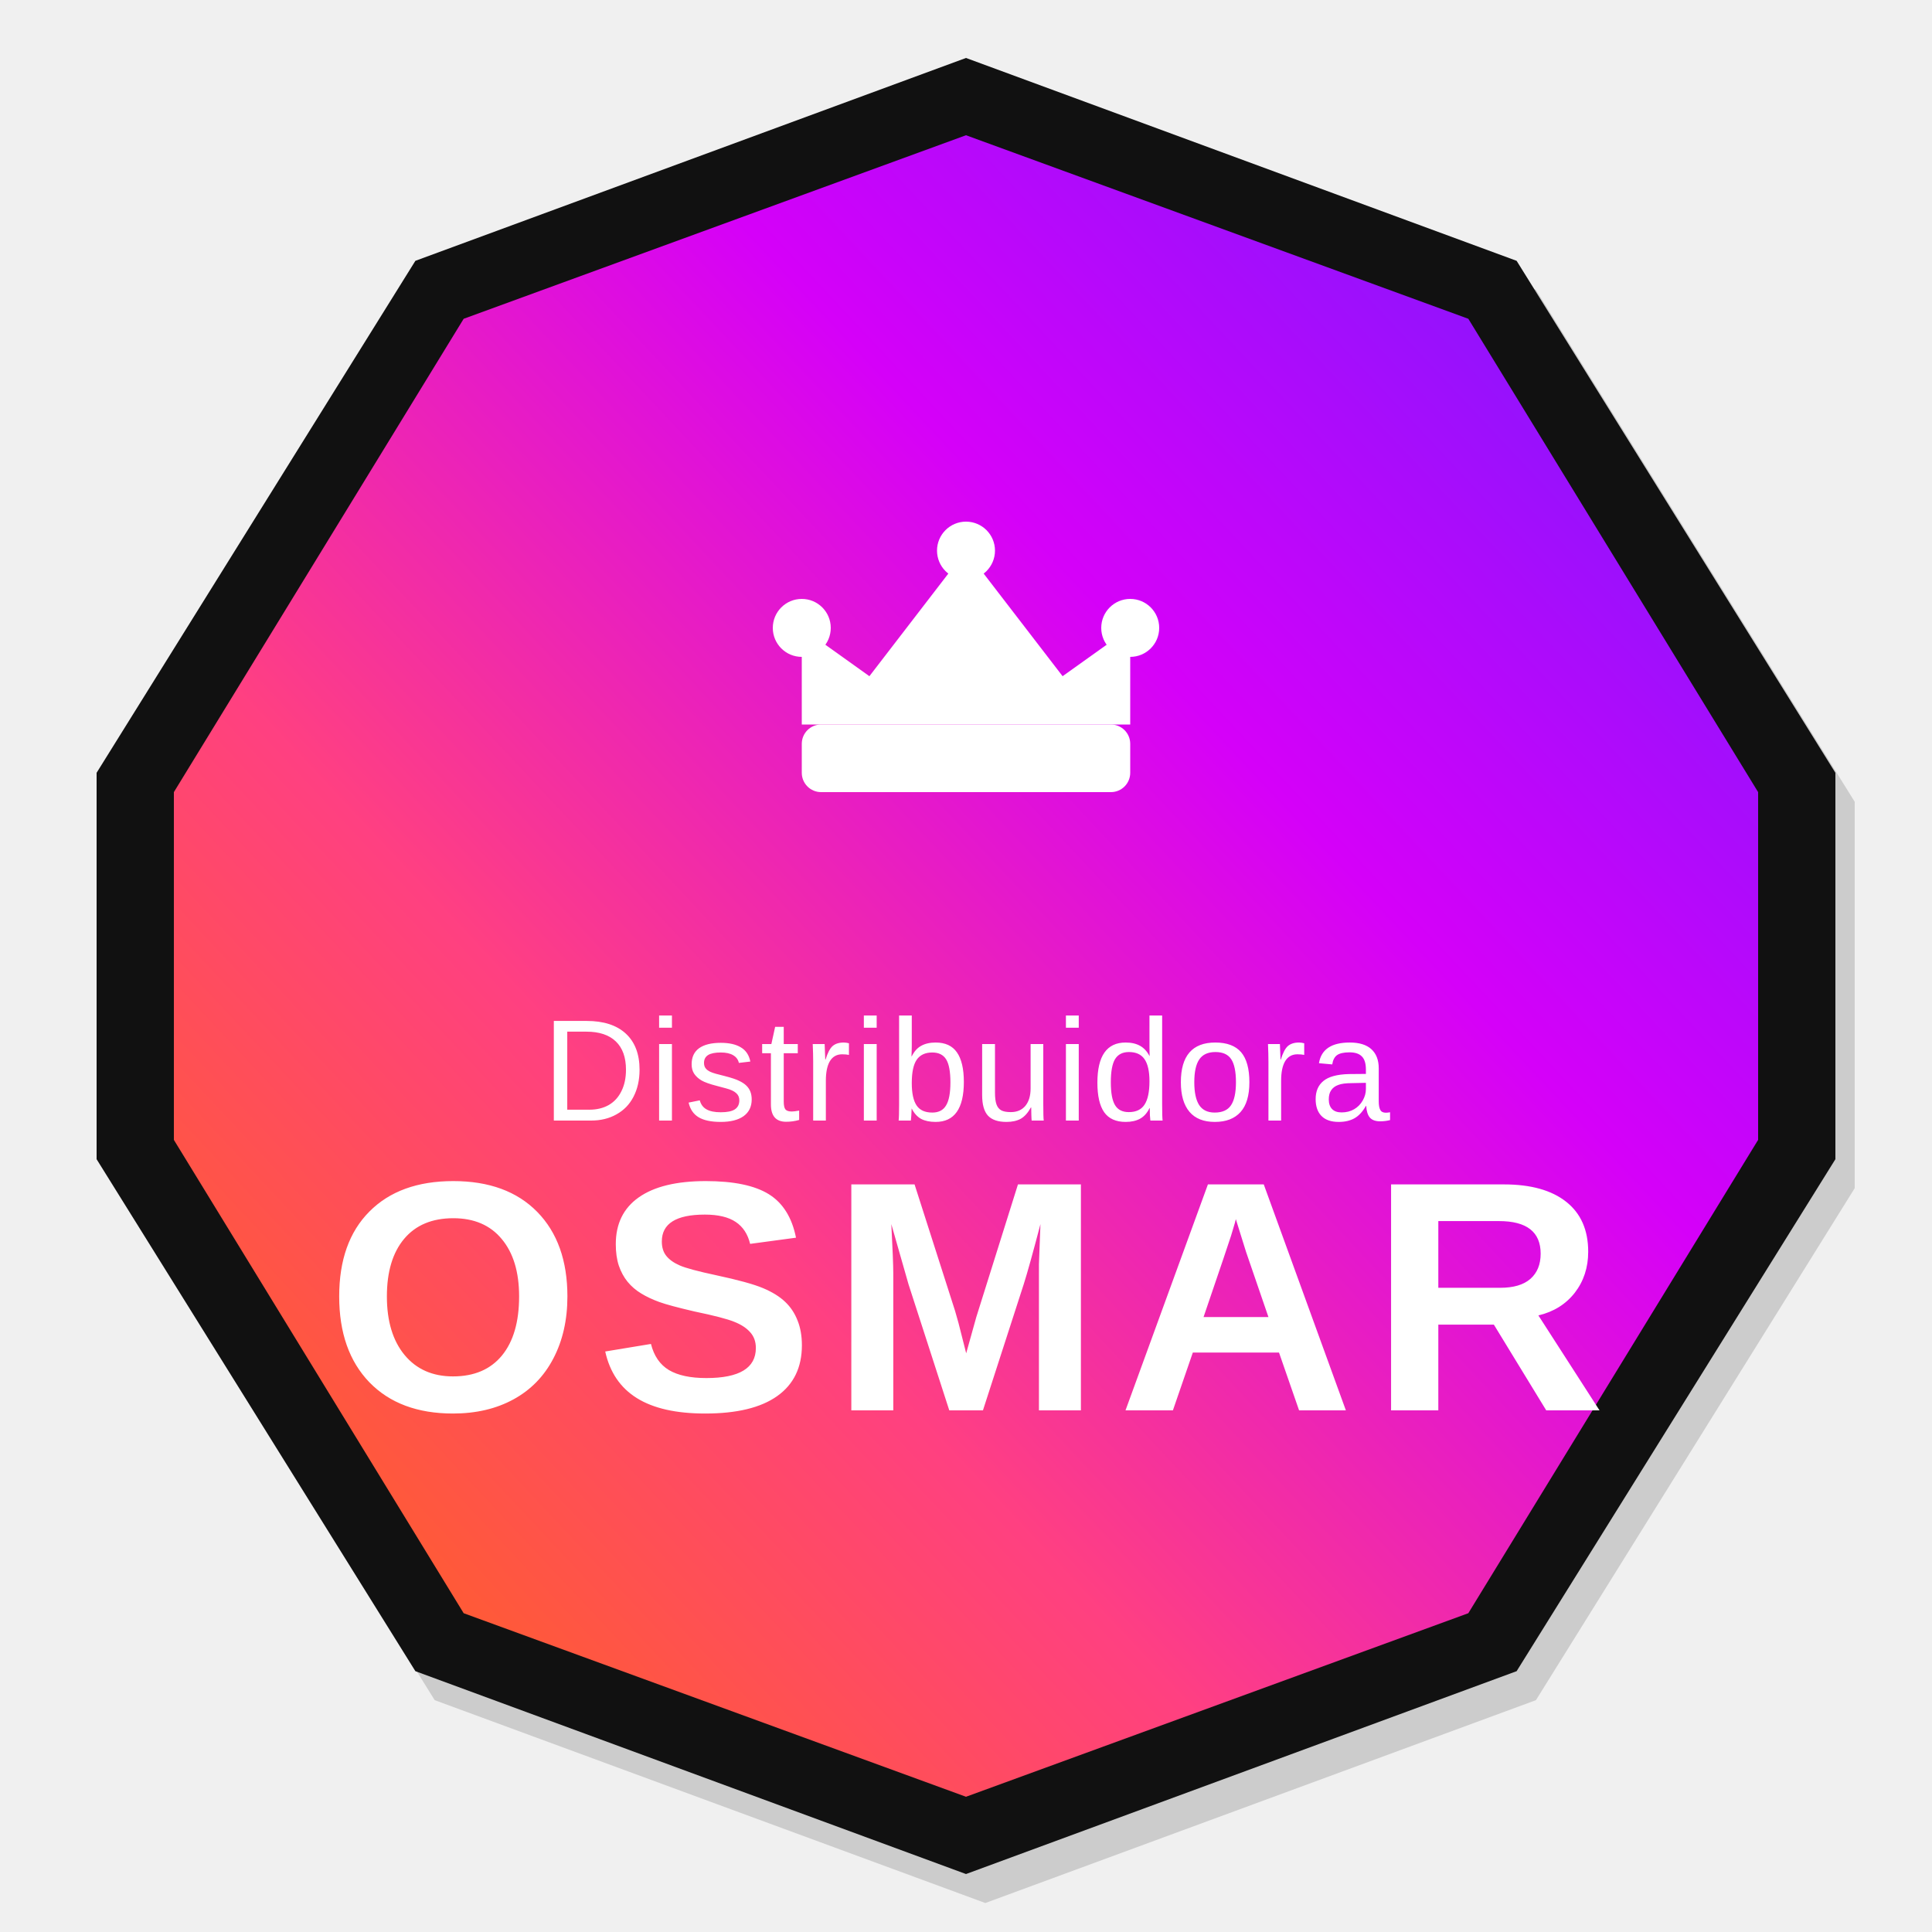
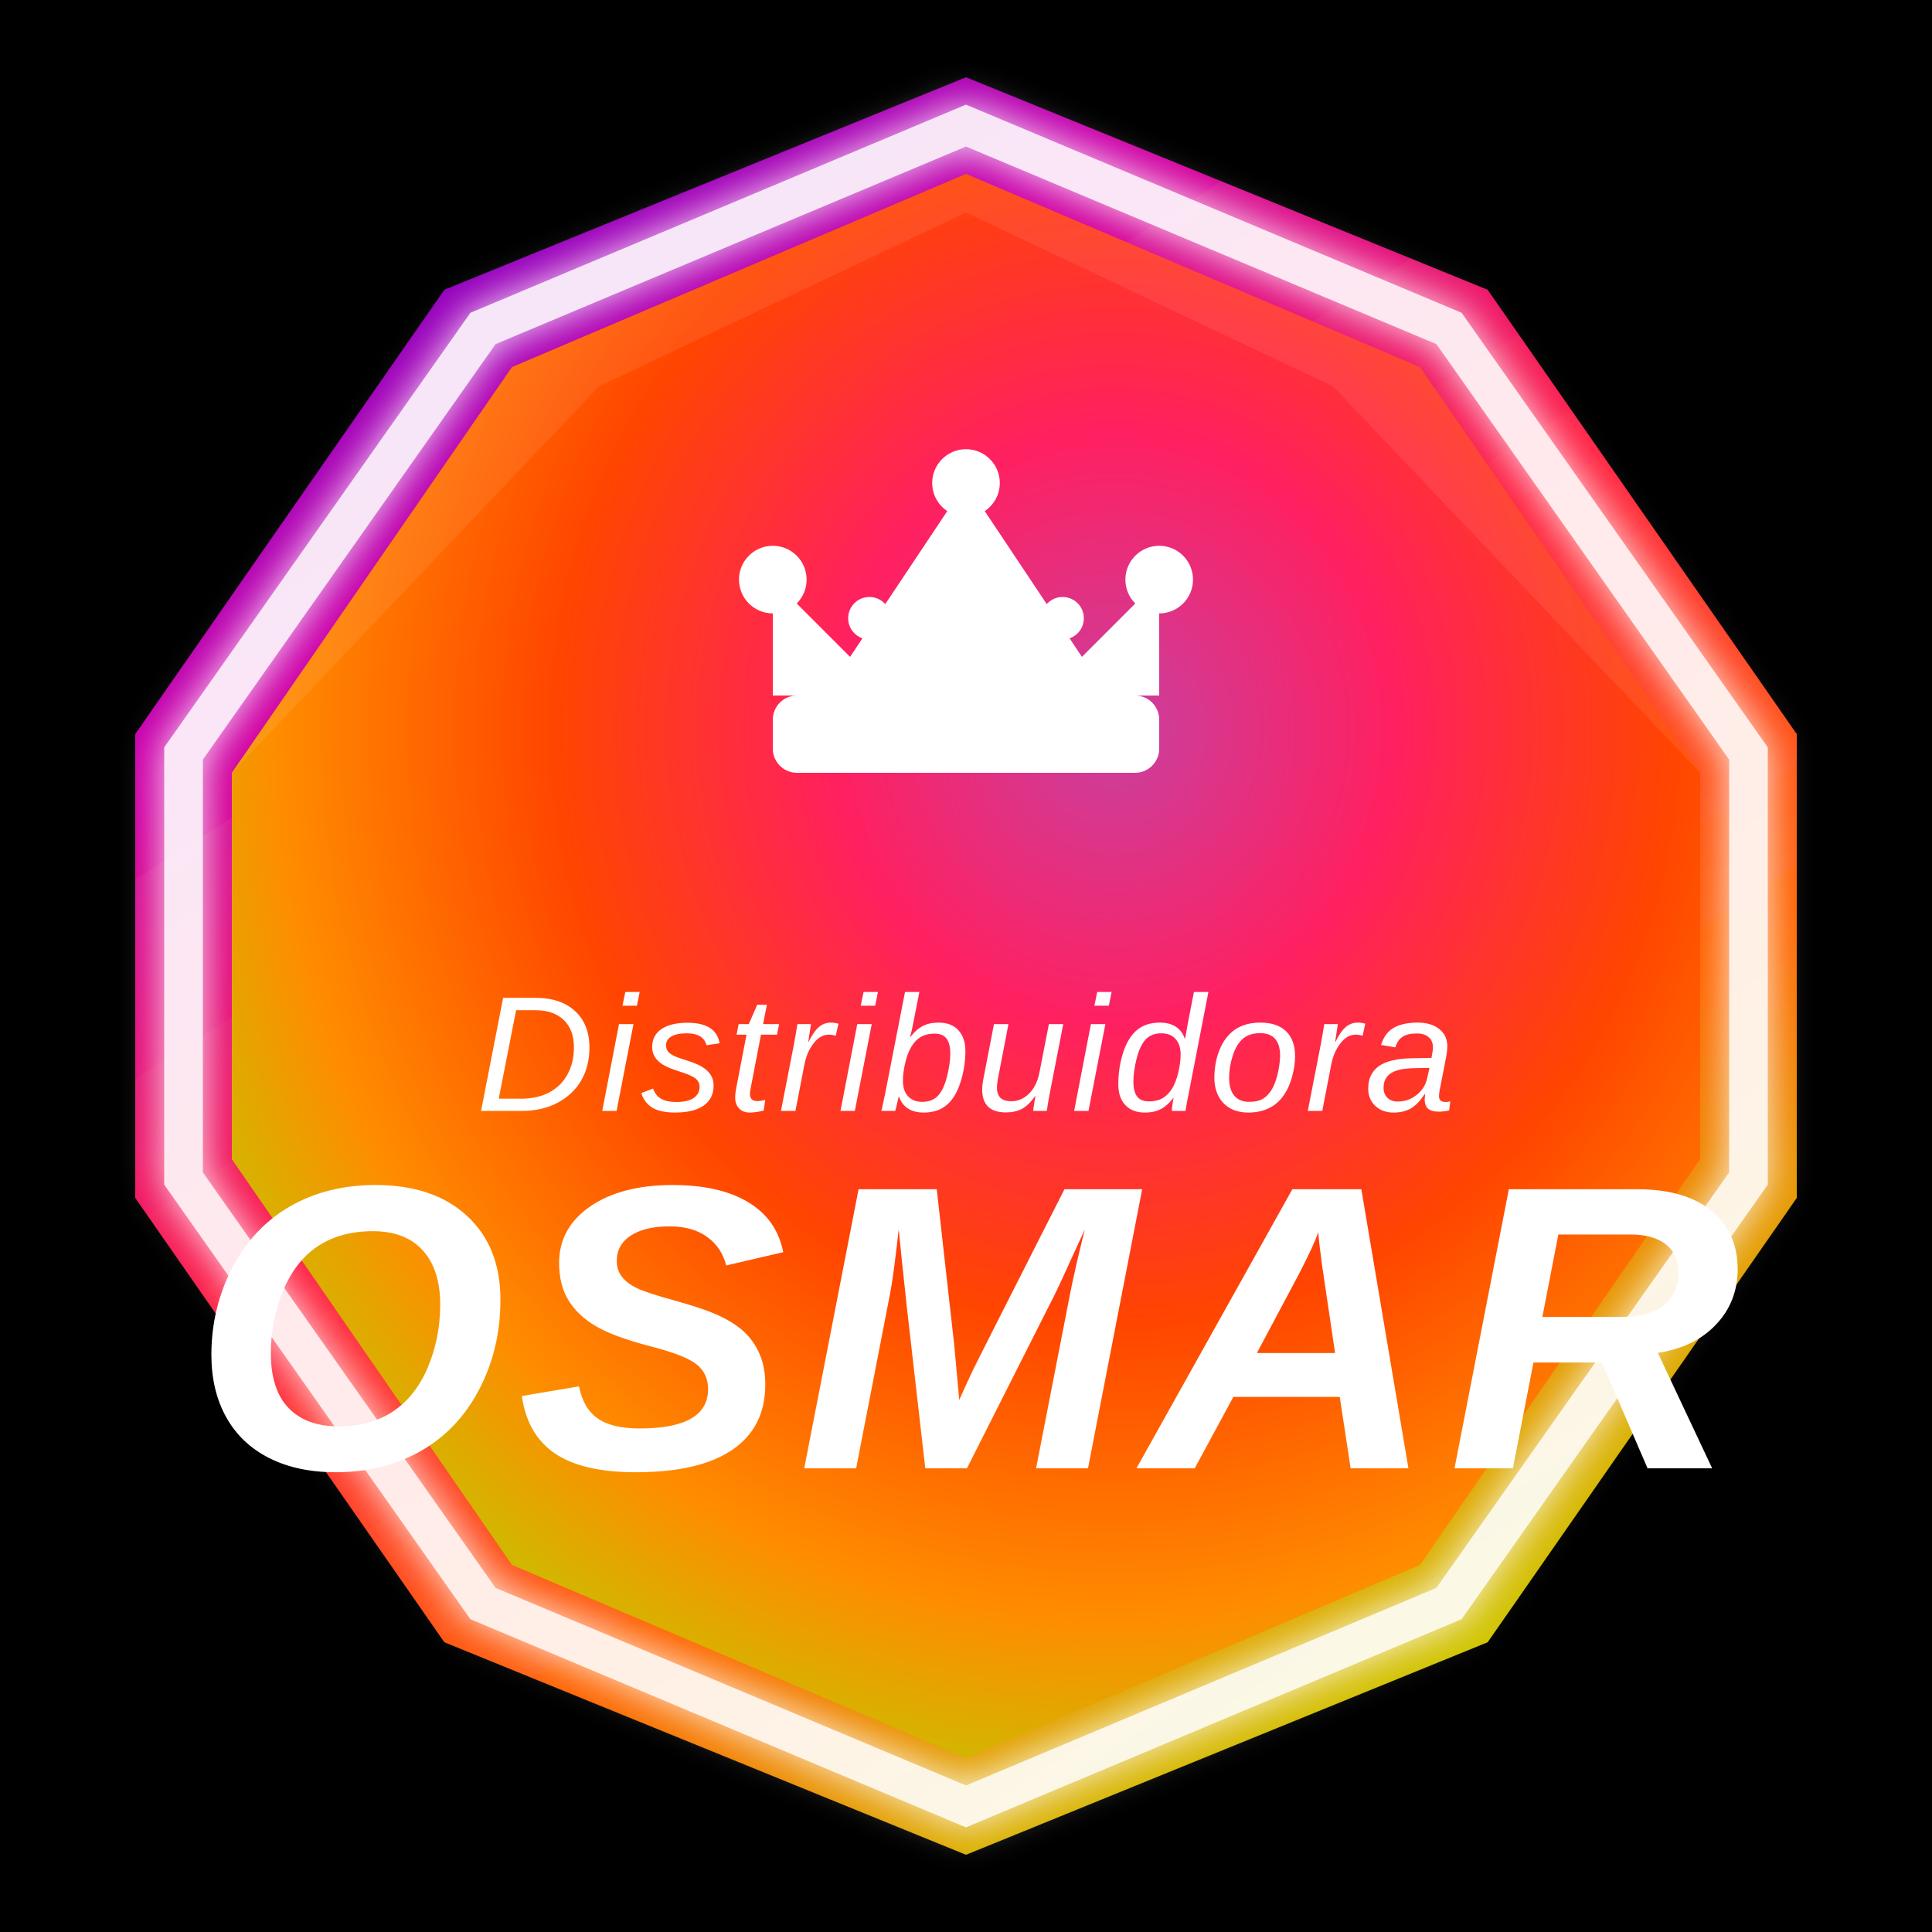
<svg xmlns="http://www.w3.org/2000/svg" viewBox="0 0 200 200" width="200" height="200">
  <defs>
-     <linearGradient id="borderGrad" x1="0%" y1="100%" x2="100%" y2="0%">
-       <stop offset="0%" stop-color="#FF3D00" />
-       <stop offset="30%" stop-color="#FF6B35" />
-       <stop offset="55%" stop-color="#E91E8C" />
-       <stop offset="75%" stop-color="#9C27B0" />
-       <stop offset="100%" stop-color="#673AB7" />
+     <radialGradient id="fillGrad" cx="60%" cy="35%" r="75%">
+       <stop offset="0%" stop-color="#C840A0" />
+       <stop offset="25%" stop-color="#FF2060" />
+       <stop offset="50%" stop-color="#FF4500" />
+       <stop offset="75%" stop-color="#FF8C00" />
+       <stop offset="100%" stop-color="#AADD00" />
+     </radialGradient>
+     <linearGradient id="borderGrad" x1="20%" y1="0%" x2="80%" y2="100%">
+       <stop offset="0%" stop-color="#6600CC" />
+       <stop offset="20%" stop-color="#CC00AA" />
+       <stop offset="45%" stop-color="#FF2244" />
+       <stop offset="70%" stop-color="#FF6600" />
+       <stop offset="100%" stop-color="#BBEE00" />
    </linearGradient>
-     <linearGradient id="fillGrad" x1="0%" y1="100%" x2="100%" y2="0%">
-       <stop offset="0%" stop-color="#FF6D00" />
-       <stop offset="35%" stop-color="#FF4081" />
-       <stop offset="65%" stop-color="#D500F9" />
-       <stop offset="100%" stop-color="#651FFF" />
-     </linearGradient>
+     <filter id="glow">
+       <feGaussianBlur stdDeviation="2" result="blur" />
+       <feMerge>
+         <feMergeNode in="blur" />
+         <feMergeNode in="SourceGraphic" />
+       </feMerge>
+     </filter>
+     <filter id="shadow" x="-8%" y="-8%" width="116%" height="116%">
+       <feDropShadow dx="0" dy="2" stdDeviation="4" flood-color="rgba(0,0,0,0.5)" />
+     </filter>
  </defs>
-   <polygon points="100,6 157,27 190,80 190,120 157,173 100,194 43,173 10,120 10,80 43,27" fill="rgba(0,0,0,0.15)" transform="translate(2,3)" />
-   <polygon points="100,6 157,27 190,80 190,120 157,173 100,194 43,173 10,120 10,80 43,27" fill="#111111" />
-   <polygon points="100,14 152,33 182,82 182,118 152,167 100,186 48,167 18,118 18,82 48,33" fill="url(#fillGrad)" />
-   <g transform="translate(100,66)" fill="white">
-     <rect x="-17" y="9" width="34" height="7" rx="2" />
-     <polygon points="-17,9 -17,-1 -10,4 0,-9 10,4 17,-1 17,9" />
-     <circle cx="-17" cy="-1" r="3" />
-     <circle cx="0" cy="-9" r="3" />
-     <circle cx="17" cy="-1" r="3" />
+   <rect width="200" height="200" fill="#000000" />
+   <polygon points="100,8 154,30 186,76 186,124 154,170 100,192 46,170 14,124 14,76 46,30" fill="url(#borderGrad)" filter="url(#shadow)" />
+   <polygon points="100,13 150,34 181,78 181,122 150,166 100,187 50,166 19,122 19,78 50,34" fill="none" stroke="white" stroke-width="4" opacity="0.9" filter="url(#glow)" />
+   <polygon points="100,18 147,38 176,80 176,120 147,162 100,182 53,162 24,120 24,80 53,38" fill="url(#fillGrad)" />
+   <polygon points="100,18 147,38 176,80 138,40 100,22 62,40 24,80 53,38" fill="white" opacity="0.08" />
+   <g transform="translate(100,62)" fill="white">
+     <rect x="-20" y="10" width="40" height="8" rx="2.5" />
+     <path d="M-20,10 L-20,-2 L-12,6 L0,-12 L12,6 L20,-2 L20,10 Z" />
+     <circle cx="-20" cy="-2" r="3.5" />
+     <circle cx="0" cy="-12" r="3.5" />
+     <circle cx="20" cy="-2" r="3.5" />
+     <circle cx="-10" cy="2" r="2.2" />
+     <circle cx="10" cy="2" r="2.2" />
  </g>
-   <text x="100" y="116" text-anchor="middle" font-family="'Helvetica Neue', Arial, sans-serif" font-size="15" font-weight="400" fill="white" letter-spacing="0.3">Distribuidora</text>
-   <text x="100" y="146" text-anchor="middle" font-family="'Helvetica Neue', Arial, sans-serif" font-size="34" font-weight="900" fill="white" letter-spacing="1.5">OSMAR</text>
+   <text x="100" y="115" text-anchor="middle" font-family="'Arial', 'Helvetica Neue', sans-serif" font-size="17" font-weight="500" font-style="italic" fill="white" letter-spacing="0.5">Distribuidora</text>
+   <text x="100" y="152" text-anchor="middle" font-family="'Arial Black', 'Arial', sans-serif" font-size="42" font-weight="900" font-style="italic" fill="white" letter-spacing="1">OSMAR</text>
</svg>
